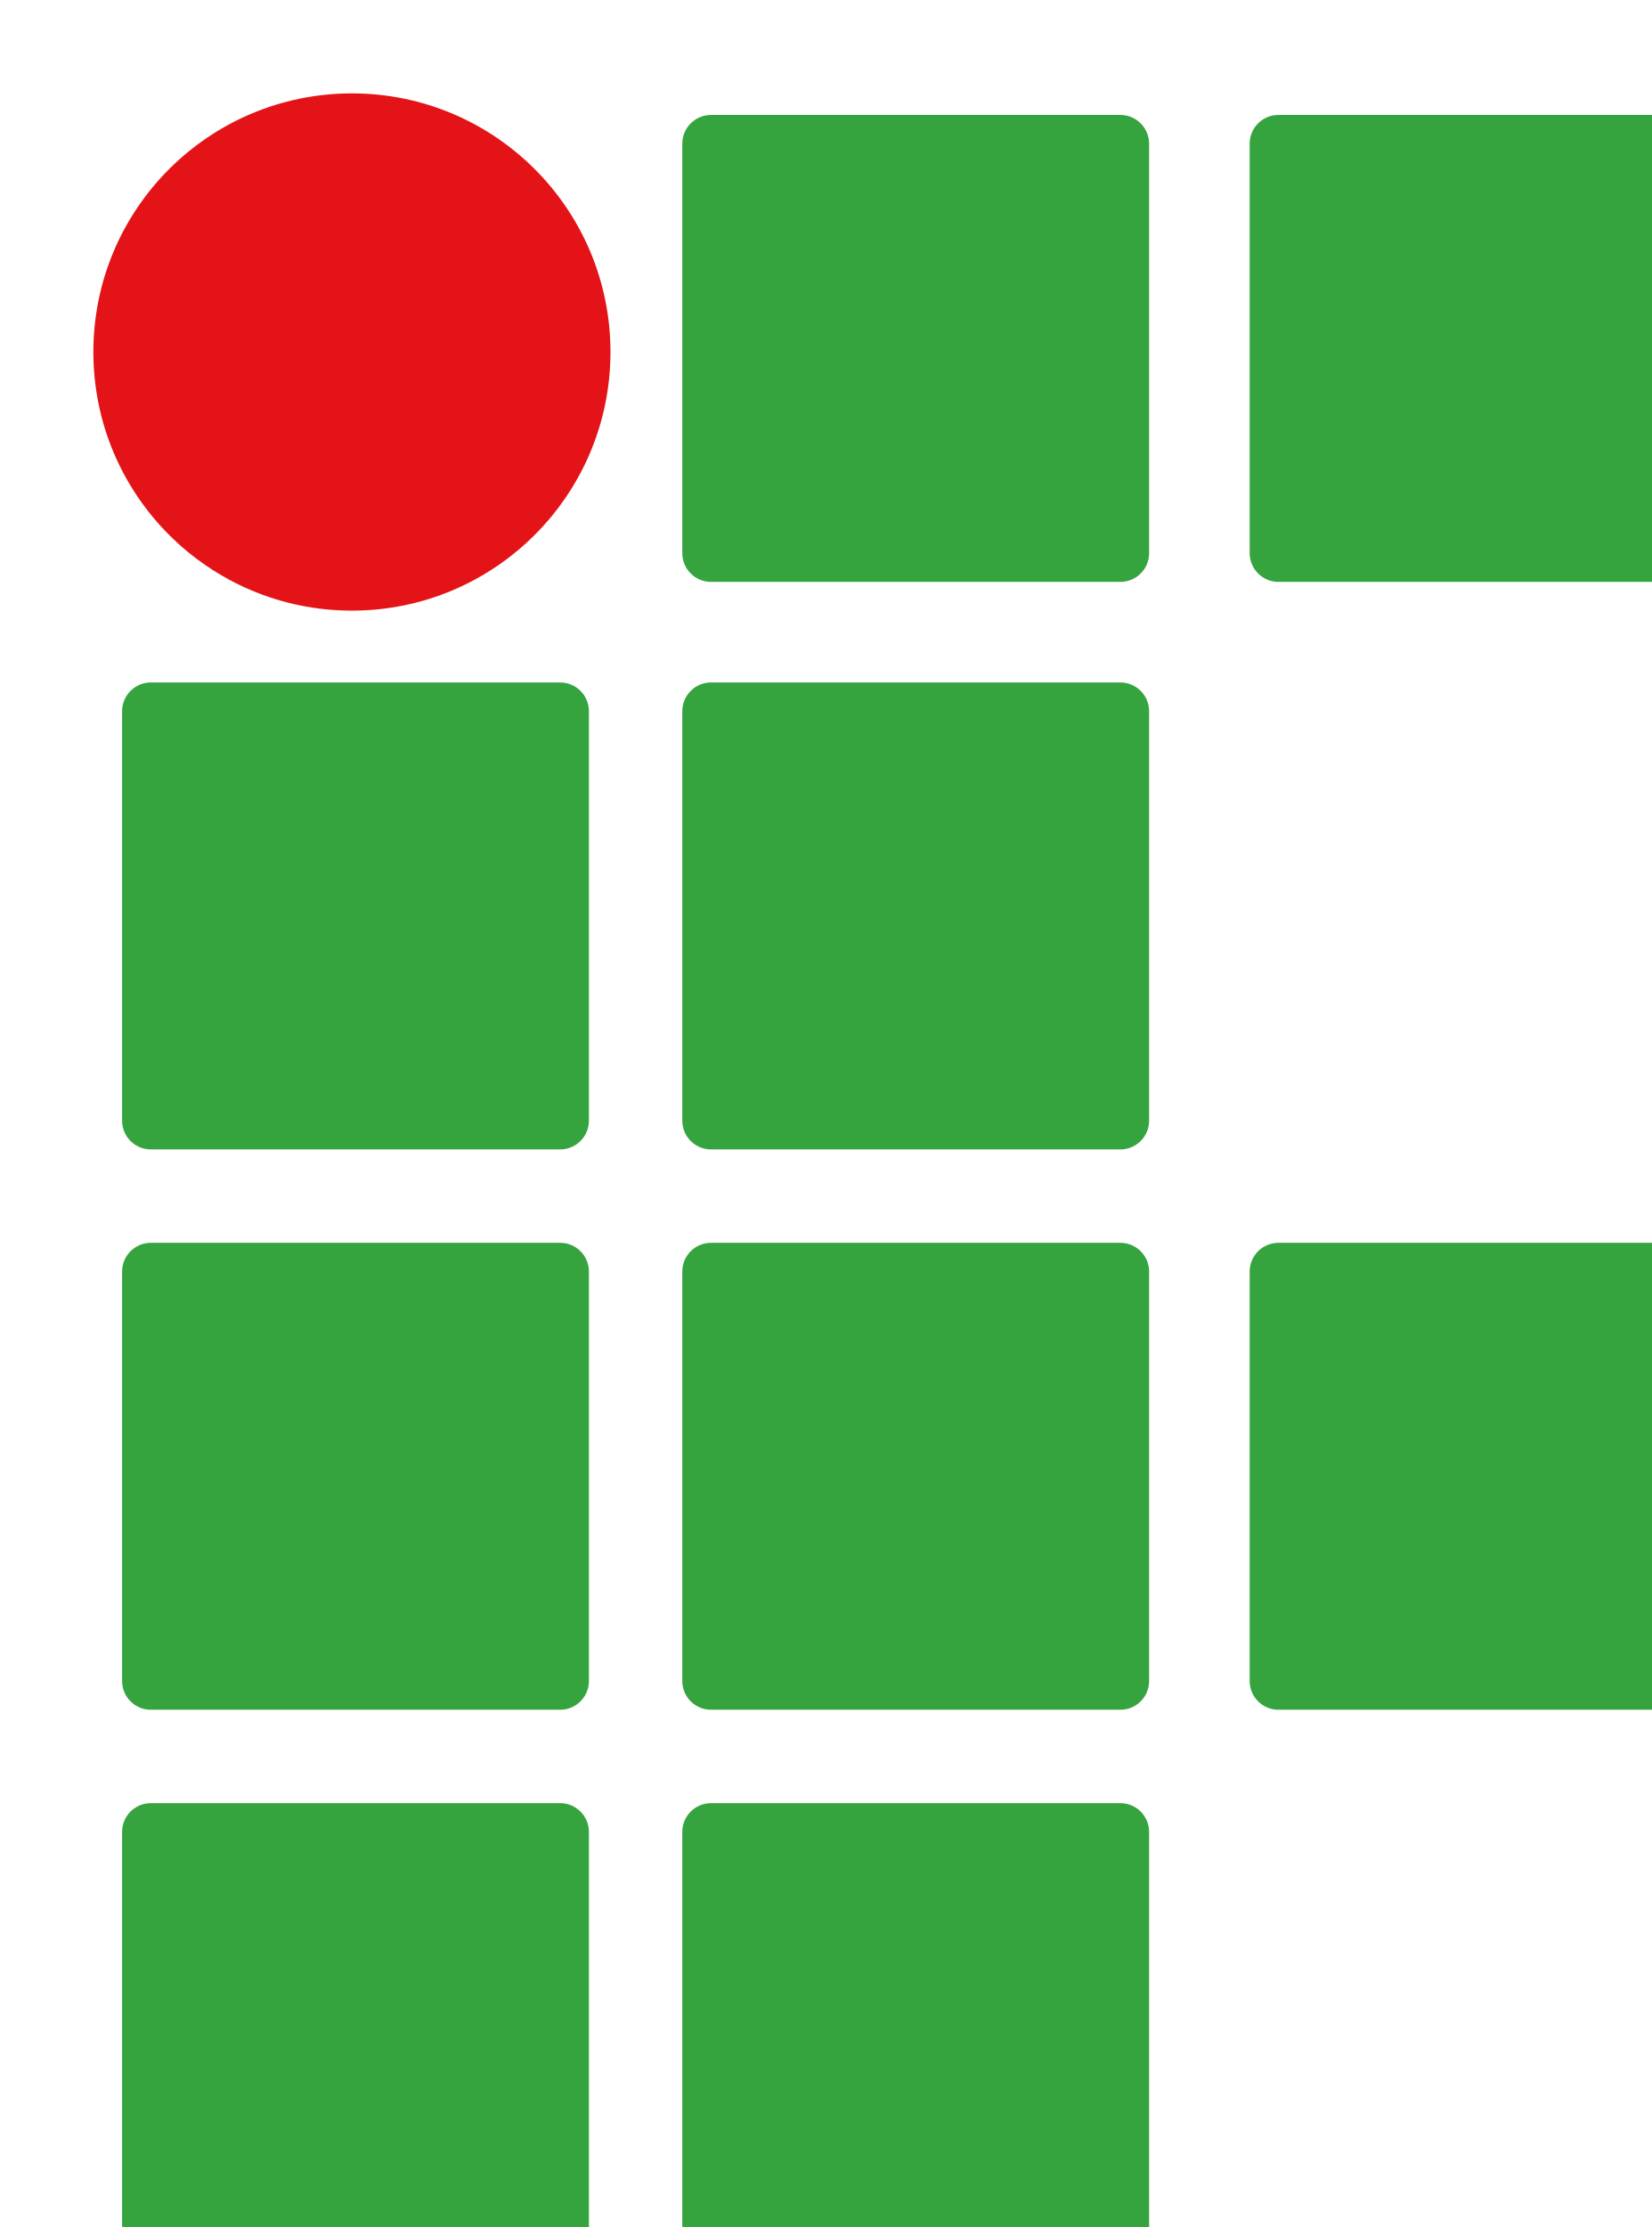
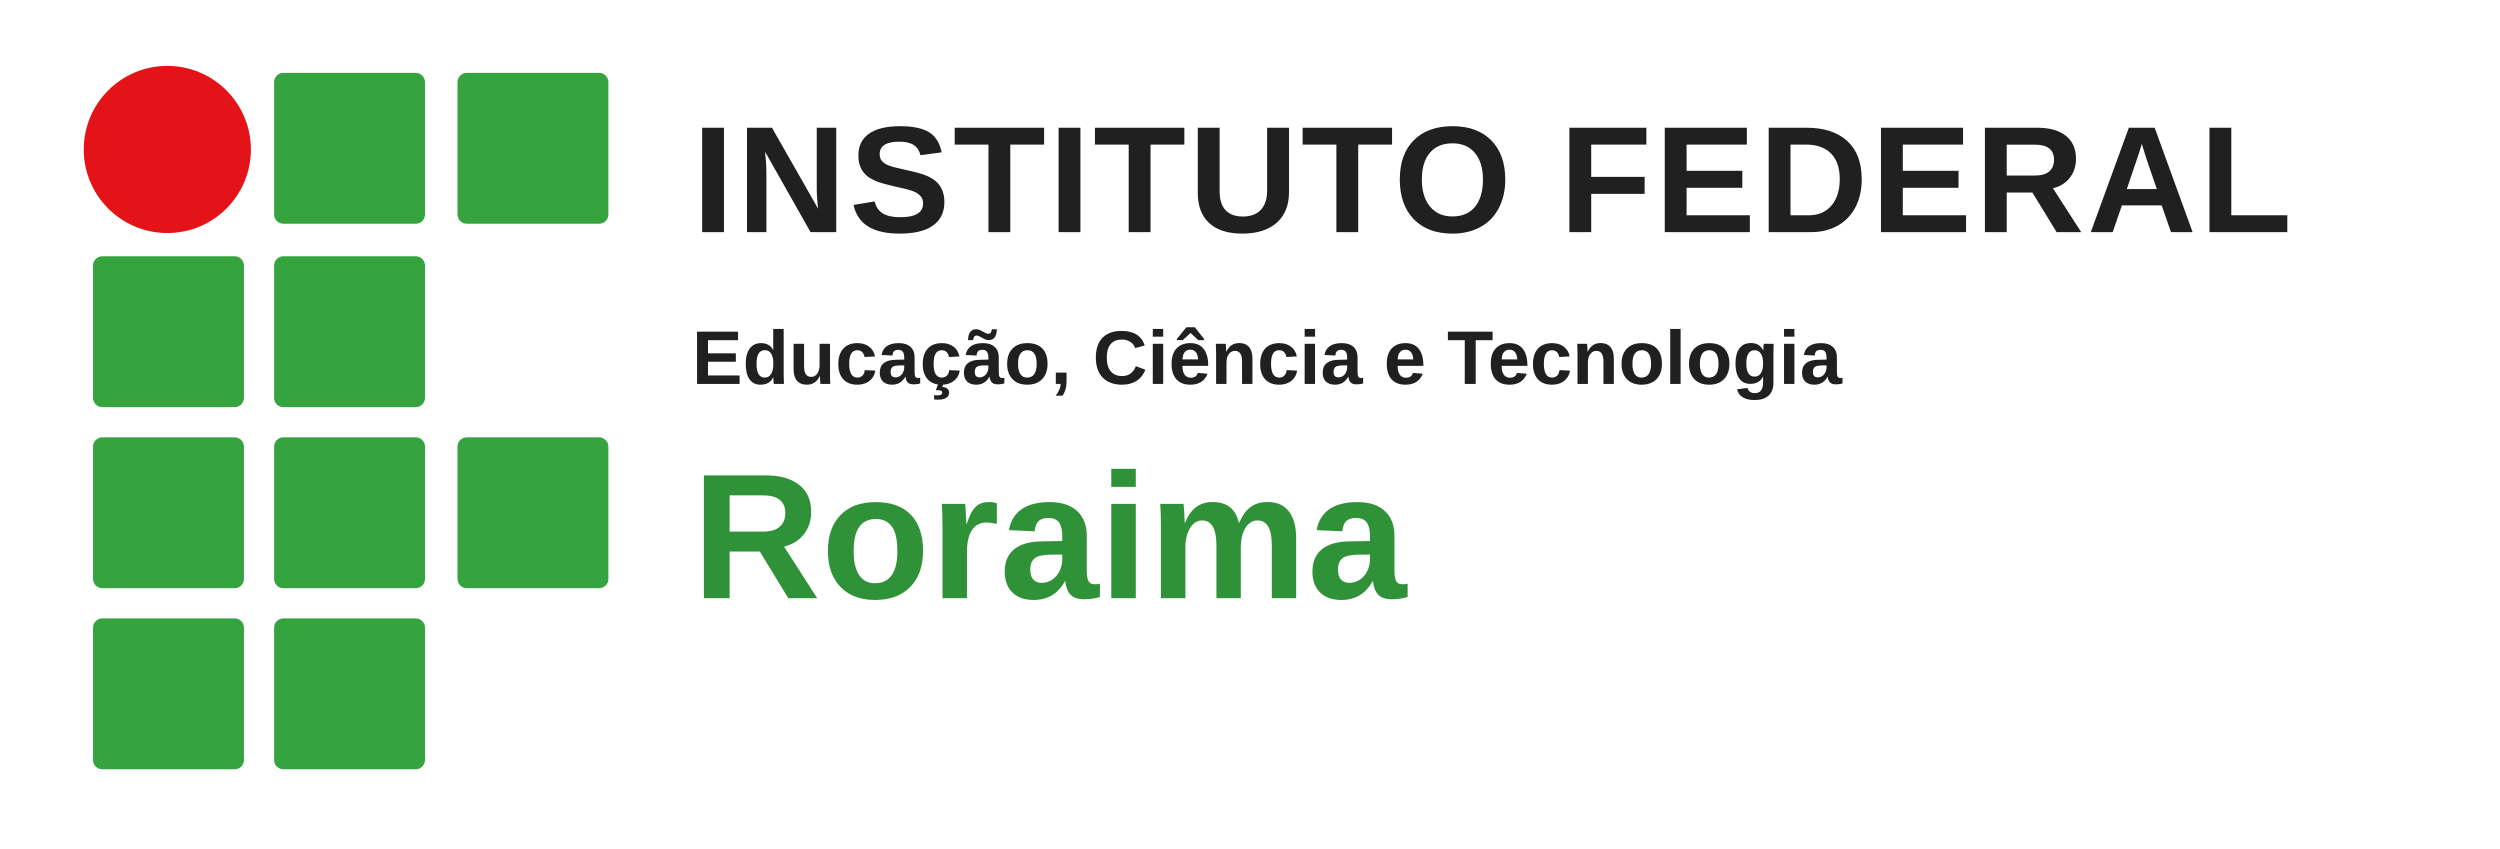
- <svg xmlns="http://www.w3.org/2000/svg" viewBox="0 0 230 310" role="img" aria-labelledby="ifrr-title ifrr-desc" preserveAspectRatio="xMidYMid meet">
-   <circle cx="49" cy="49" r="36" fill="#E31318" />
-   <g fill="#35A43F">
-     <rect x="95" y="16" width="65" height="65" rx="4" />
-     <rect x="174" y="16" width="65" height="65" rx="4" />
-     <rect x="17" y="95" width="65" height="65" rx="4" />
-     <rect x="95" y="95" width="65" height="65" rx="4" />
-     <rect x="17" y="173" width="65" height="65" rx="4" />
-     <rect x="95" y="173" width="65" height="65" rx="4" />
-     <rect x="174" y="173" width="65" height="65" rx="4" />
-     <rect x="17" y="251" width="65" height="65" rx="4" />
-     <rect x="95" y="251" width="65" height="65" rx="4" />
+ <svg xmlns="http://www.w3.org/2000/svg" viewBox="0 0 560 190" role="img" aria-labelledby="ifrr-title ifrr-desc" preserveAspectRatio="xMidYMid meet">
+   <g transform="translate(12 8) scale(.52)">
+     <circle cx="49" cy="49" r="36" fill="#E31318" />
+     <g fill="#35A43F">
+       <rect x="95" y="16" width="65" height="65" rx="4" />
+       <rect x="174" y="16" width="65" height="65" rx="4" />
+       <rect x="17" y="95" width="65" height="65" rx="4" />
+       <rect x="95" y="95" width="65" height="65" rx="4" />
+       <rect x="17" y="173" width="65" height="65" rx="4" />
+       <rect x="95" y="173" width="65" height="65" rx="4" />
+       <rect x="174" y="173" width="65" height="65" rx="4" />
+       <rect x="17" y="251" width="65" height="65" rx="4" />
+       <rect x="95" y="251" width="65" height="65" rx="4" />
+     </g>
+   </g>
+   <g transform="translate(155 52)" font-family="Arial, Helvetica, sans-serif" fill="#202020">
+     <text x="0" y="0" font-size="34" font-weight="700" letter-spacing=".6">INSTITUTO FEDERAL</text>
+     <text x="0" y="34" font-size="17" font-weight="600">Educação, Ciência e Tecnologia</text>
+     <text x="0" y="82" font-size="40" font-weight="700" fill="#2F9138">Roraima</text>
  </g>
</svg>
